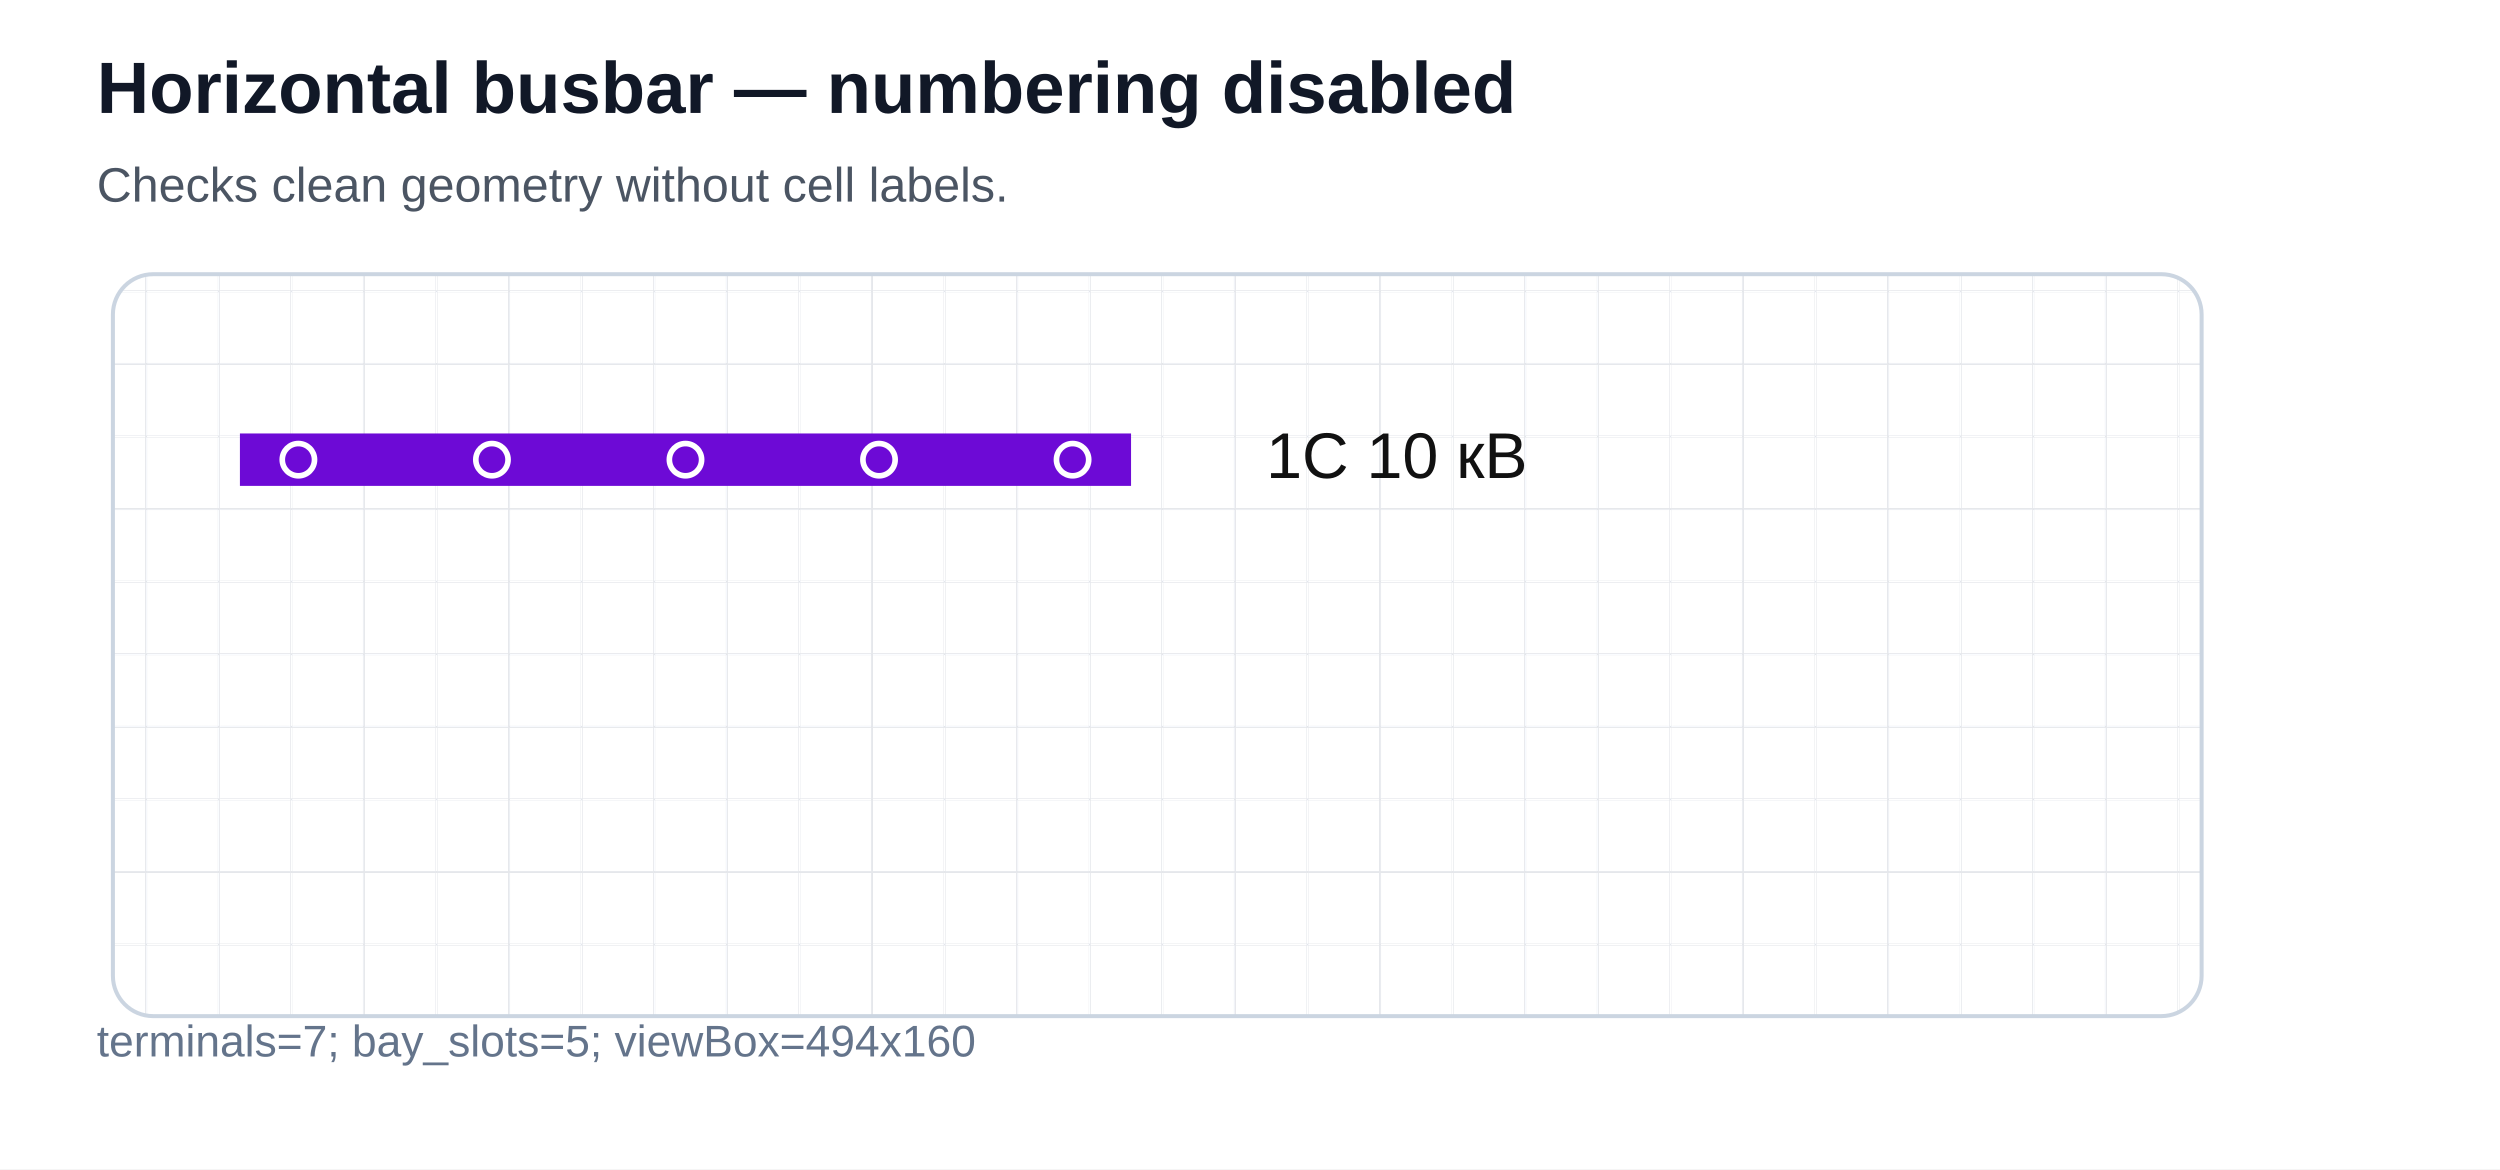
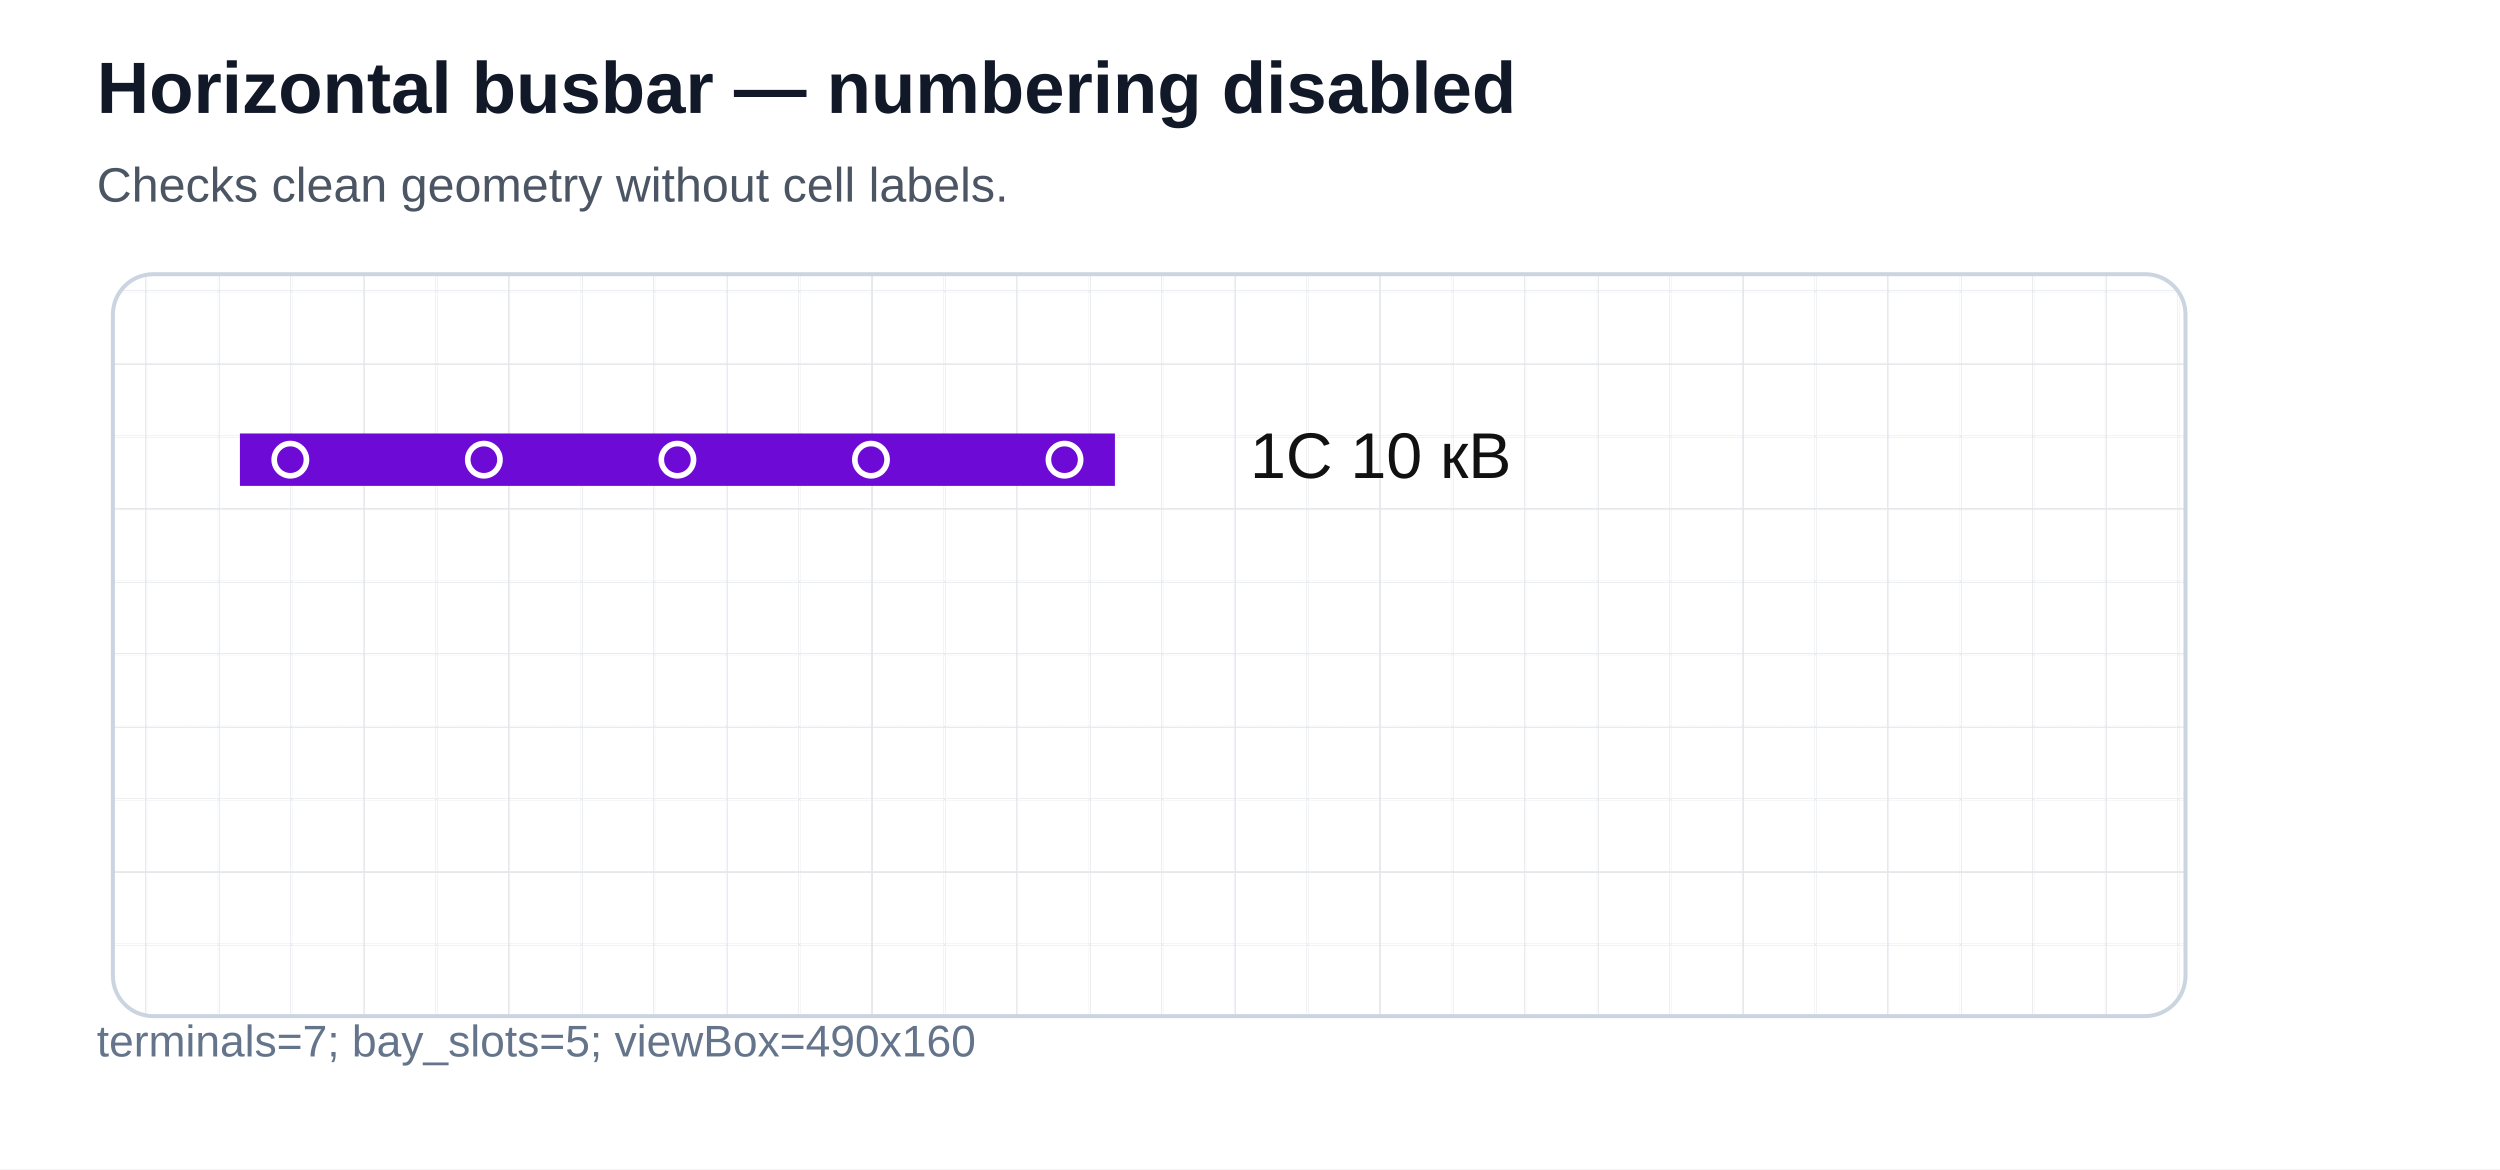
<svg xmlns="http://www.w3.org/2000/svg" width="620" height="290" viewBox="0 0 620 290">
  <rect width="100%" height="100%" fill="#ffffff" />
  <defs>
    <pattern id="grid" width="18" height="18" patternUnits="userSpaceOnUse">
      <path d="M 18 0 L 0 0 0 18" fill="none" stroke="#e5e7eb" stroke-width="1" />
    </pattern>
  </defs>
  <text x="24" y="28" font-family="Arial, sans-serif" font-size="18" font-weight="700" fill="#111827">Horizontal busbar — numbering disabled</text>
  <text x="24" y="50" font-family="Arial, sans-serif" font-size="12" fill="#4b5563">Checks clean geometry without cell labels.</text>
-   <rect x="28" y="68" width="518" height="184" fill="url(#grid)" stroke="#cbd5e1" rx="10" />
+   <rect x="28" y="68" width="514" height="184" fill="url(#grid)" stroke="#cbd5e1" rx="10" />
  <g transform="translate(40, 80)" style="color:#4b5563;--voltage-color:#4b5563;--slot-color:#2563eb;--label-color:#111827">
-     <rect x="20" y="28" width="220" height="12" fill="var(--busbar-color, #6d0ad6)" stroke="var(--busbar-color, #6d0ad6)" stroke-width="1" rx="0" />
-     <circle cx="34" cy="34" r="4" fill="none" stroke="var(--slot-stroke, #ffffff)" stroke-width="1.4" />
-     <circle cx="82" cy="34" r="4" fill="none" stroke="var(--slot-stroke, #ffffff)" stroke-width="1.4" />
-     <circle cx="130" cy="34" r="4" fill="none" stroke="var(--slot-stroke, #ffffff)" stroke-width="1.4" />
-     <circle cx="178" cy="34" r="4" fill="none" stroke="var(--slot-stroke, #ffffff)" stroke-width="1.4" />
-     <circle cx="226" cy="34" r="4" fill="none" stroke="var(--slot-stroke, #ffffff)" stroke-width="1.4" />
-     <text x="274" y="34" transform="rotate(0 274 34)" font-family="Arial, sans-serif" font-size="16" dominant-baseline="middle" data-role="bus-label" data-draggable="true" data-offset-x="0" data-offset-y="0" data-rotation="0" fill="var(--label-color, #111111)">1С 10 кВ</text>
+     <rect x="20" y="28" width="216" height="12" fill="var(--busbar-color, #6d0ad6)" stroke="var(--busbar-color, #6d0ad6)" stroke-width="1" rx="0" />
+     <circle cx="32" cy="34" r="4" fill="none" stroke="var(--slot-stroke, #ffffff)" stroke-width="1.4" />
+     <circle cx="80" cy="34" r="4" fill="none" stroke="var(--slot-stroke, #ffffff)" stroke-width="1.4" />
+     <circle cx="128" cy="34" r="4" fill="none" stroke="var(--slot-stroke, #ffffff)" stroke-width="1.4" />
+     <circle cx="176" cy="34" r="4" fill="none" stroke="var(--slot-stroke, #ffffff)" stroke-width="1.4" />
+     <circle cx="224" cy="34" r="4" fill="none" stroke="var(--slot-stroke, #ffffff)" stroke-width="1.4" />
+     <text x="270" y="34" transform="rotate(0 270 34)" font-family="Arial, sans-serif" font-size="16" dominant-baseline="middle" data-role="bus-label" data-draggable="true" data-offset-x="0" data-offset-y="0" data-rotation="0" fill="var(--label-color, #111111)">1С 10 кВ</text>
  </g>
-   <text x="24" y="262" font-family="Arial, sans-serif" font-size="11" fill="#64748b">terminals=7; bay_slots=5; viewBox=494x160</text>
+   <text x="24" y="262" font-family="Arial, sans-serif" font-size="11" fill="#64748b">terminals=7; bay_slots=5; viewBox=490x160</text>
</svg>
